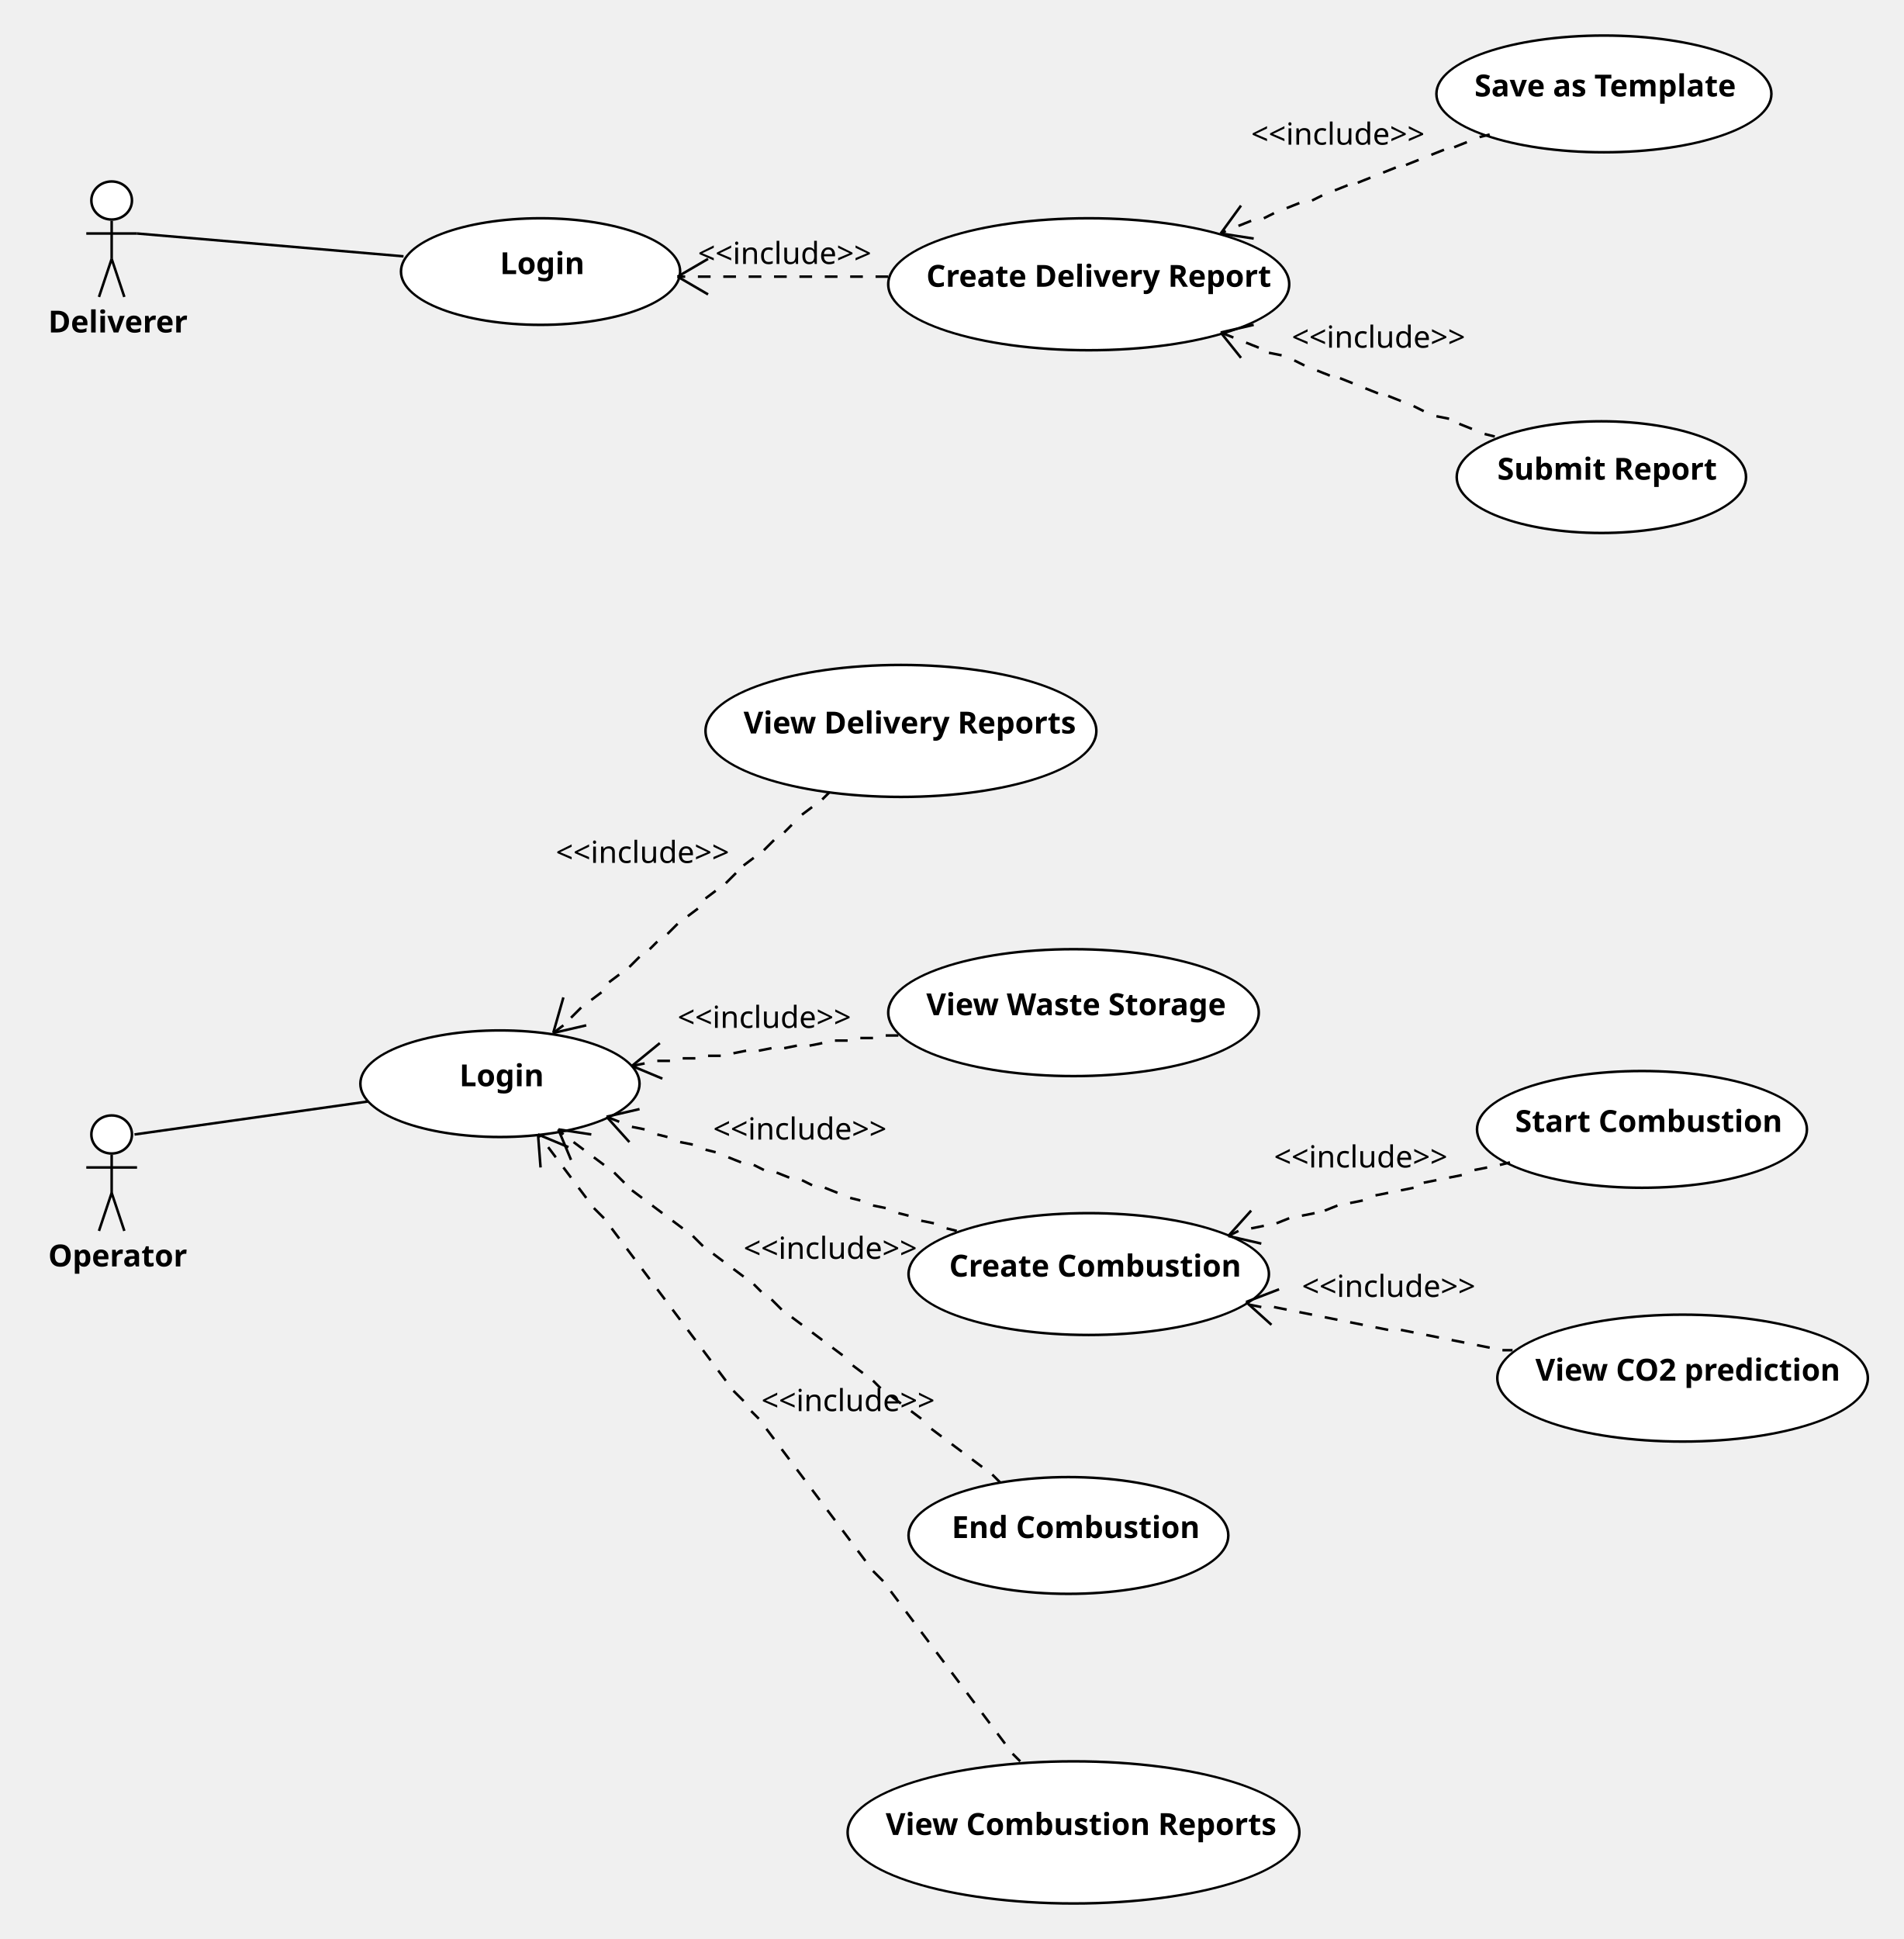
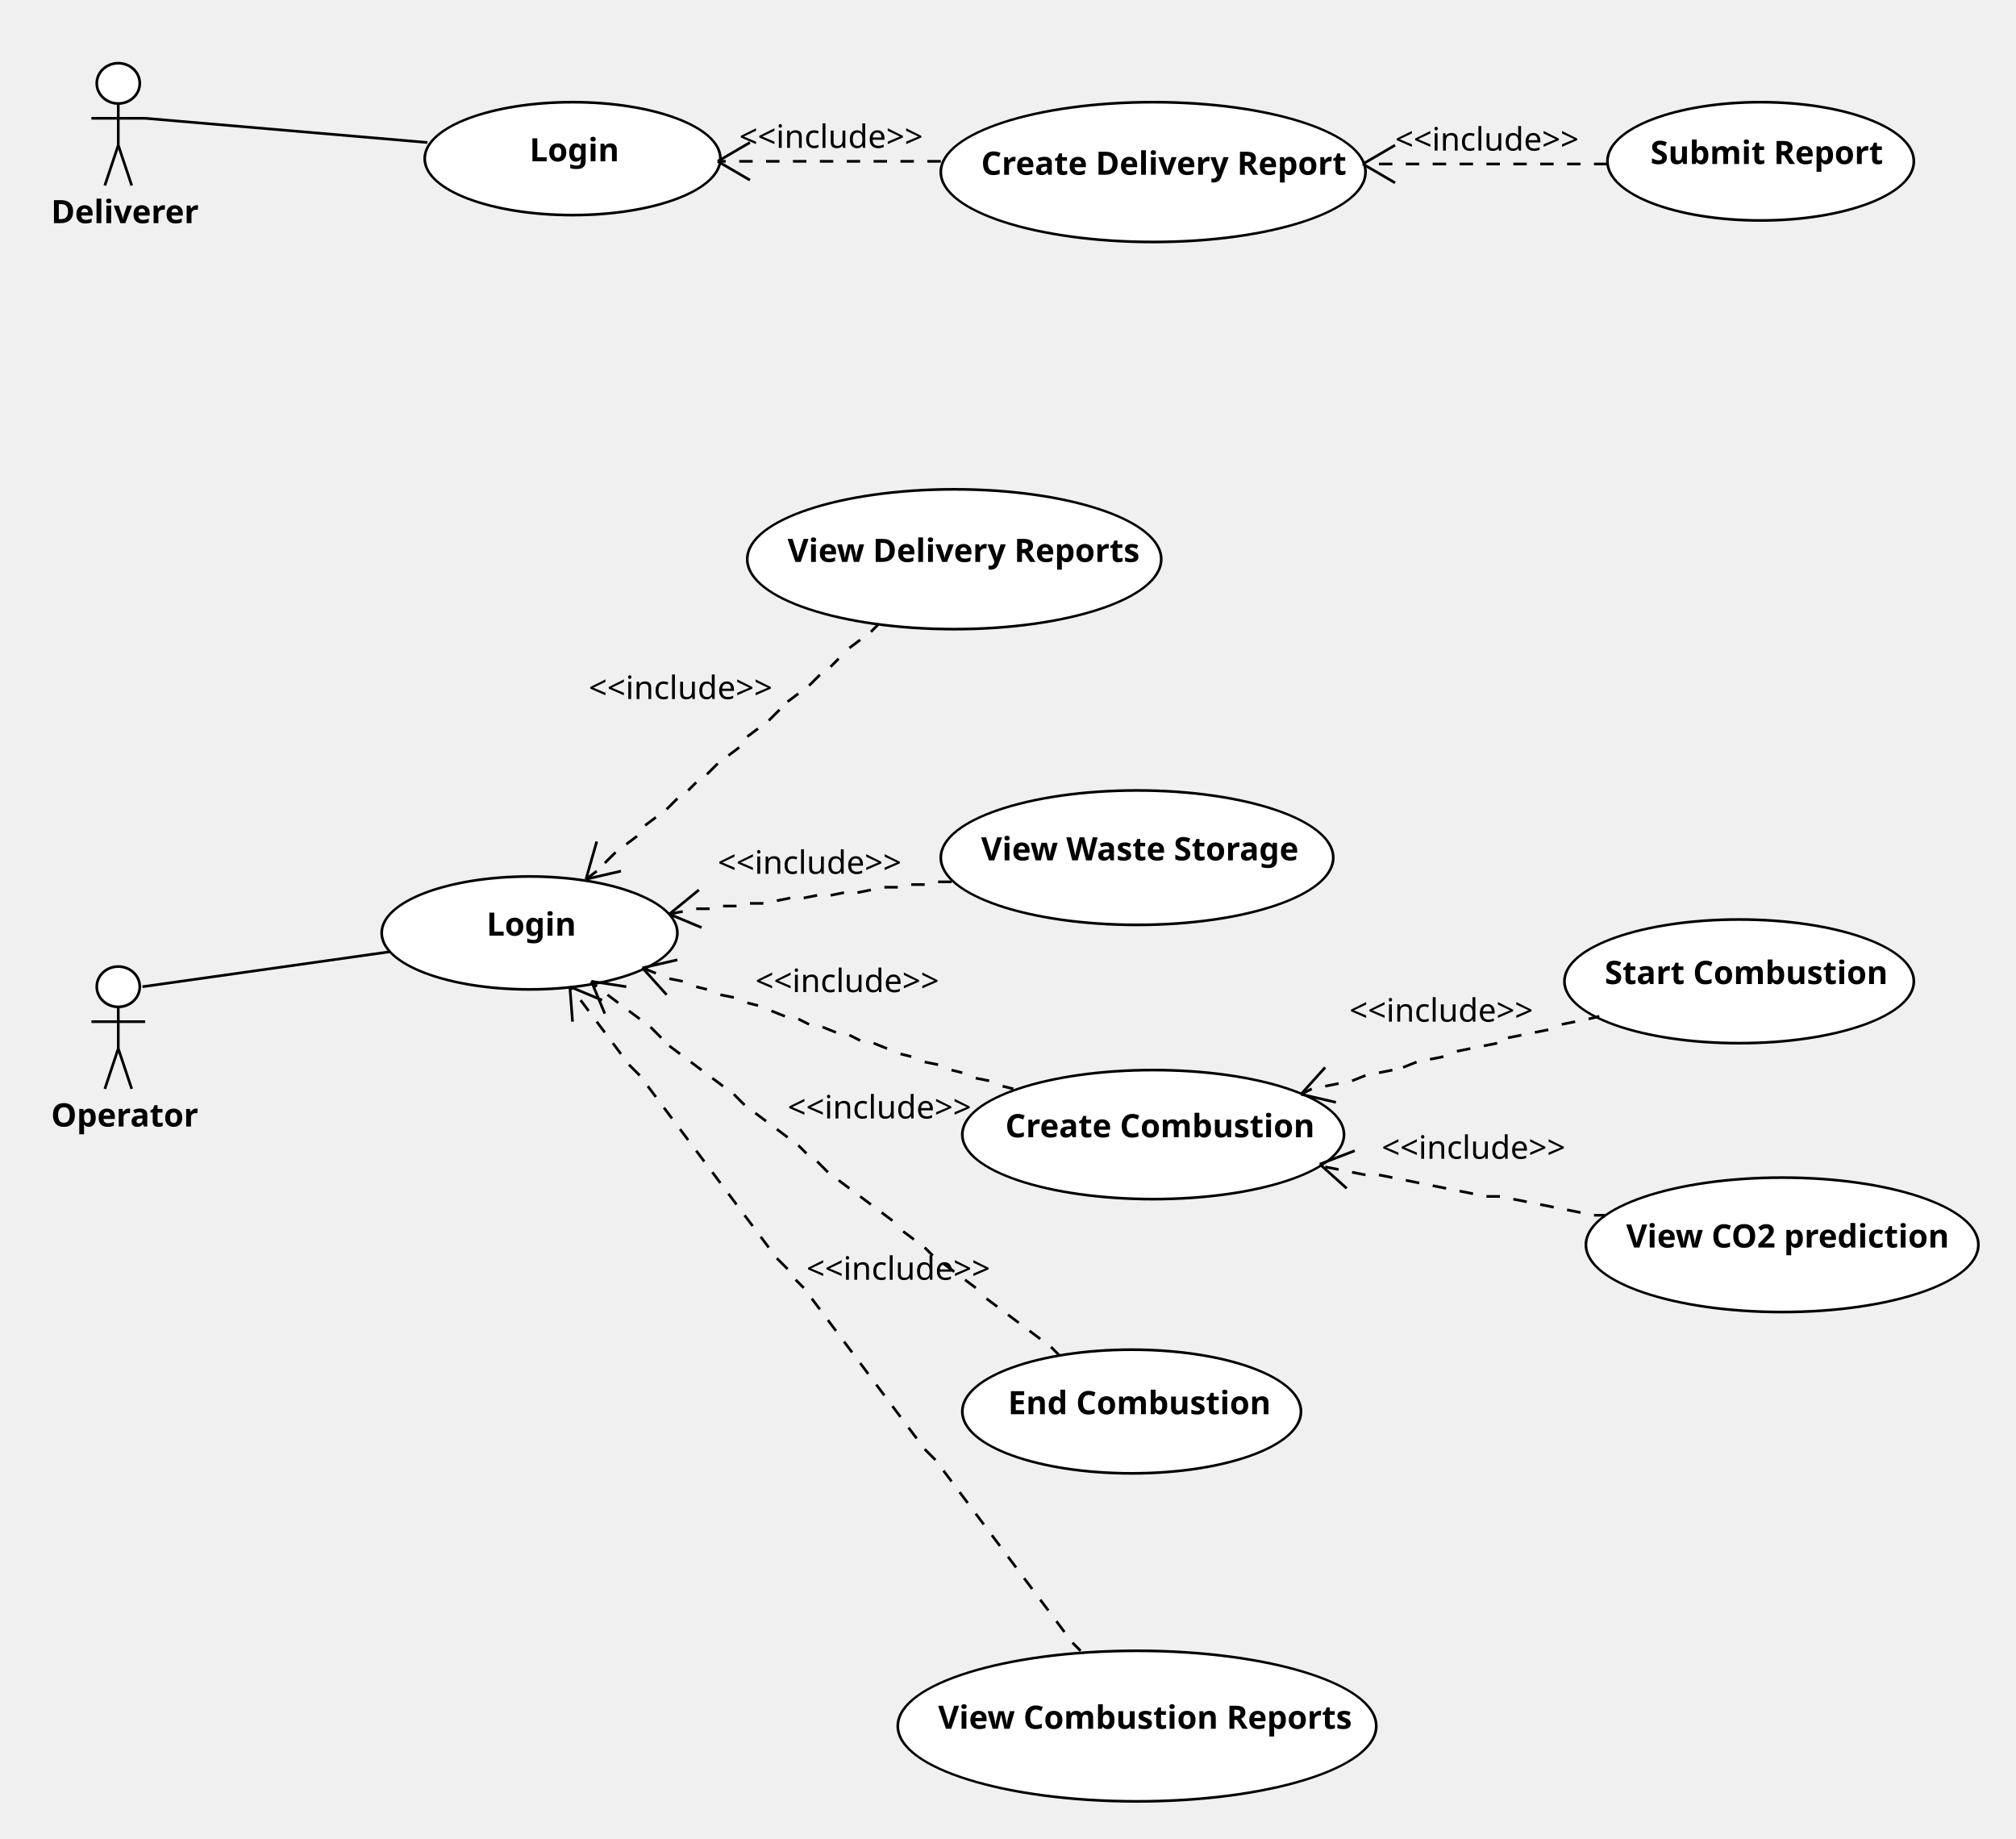
- <svg xmlns="http://www.w3.org/2000/svg" height="764" version="1.1" width="750">
-   <text font-family="Dialog" font-size="12" font-weight="bold" x="19" y="499">
+ <svg xmlns="http://www.w3.org/2000/svg" height="684" version="1.1" width="750">
+   <text font-family="Dialog" font-size="12" font-weight="bold" x="19" y="419">
Operator</text>
-   <ellipse cx="44" cy="447" fill="#000000" rx="8.0" ry="7.5" stroke="#000000" stroke-width="1" />
-   <ellipse cx="44" cy="447" fill="#ffffff" rx="7.0" ry="6.5" stroke="#ffffff" stroke-width="1" />
-   <line fill="#000000" stroke="#000000" stroke-width="1" x1="44" x2="44" y1="455" y2="470" />
-   <line fill="#000000" stroke="#000000" stroke-width="1" x1="34" x2="54" y1="460" y2="460" />
-   <line fill="#000000" stroke="#000000" stroke-width="1" x1="44" x2="39" y1="470" y2="485" />
-   <line fill="#000000" stroke="#000000" stroke-width="1" x1="44" x2="49" y1="470" y2="485" />
-   <text font-family="Dialog" font-size="12" font-weight="bold" x="19" y="131">
+   <ellipse cx="44" cy="367" fill="#000000" rx="8.0" ry="7.5" stroke="#000000" stroke-width="1" />
+   <ellipse cx="44" cy="367" fill="#ffffff" rx="7.0" ry="6.5" stroke="#ffffff" stroke-width="1" />
+   <line fill="#000000" stroke="#000000" stroke-width="1" x1="44" x2="44" y1="375" y2="390" />
+   <line fill="#000000" stroke="#000000" stroke-width="1" x1="34" x2="54" y1="380" y2="380" />
+   <line fill="#000000" stroke="#000000" stroke-width="1" x1="44" x2="39" y1="390" y2="405" />
+   <line fill="#000000" stroke="#000000" stroke-width="1" x1="44" x2="49" y1="390" y2="405" />
+   <text font-family="Dialog" font-size="12" font-weight="bold" x="19" y="83">
Deliverer</text>
-   <ellipse cx="44" cy="79" fill="#000000" rx="8.0" ry="7.5" stroke="#000000" stroke-width="1" />
-   <ellipse cx="44" cy="79" fill="#ffffff" rx="7.0" ry="6.5" stroke="#ffffff" stroke-width="1" />
-   <line fill="#000000" stroke="#000000" stroke-width="1" x1="44" x2="44" y1="87" y2="102" />
-   <line fill="#000000" stroke="#000000" stroke-width="1" x1="34" x2="54" y1="92" y2="92" />
-   <line fill="#000000" stroke="#000000" stroke-width="1" x1="44" x2="39" y1="102" y2="117" />
-   <line fill="#000000" stroke="#000000" stroke-width="1" x1="44" x2="49" y1="102" y2="117" />
-   <ellipse cx="213" cy="107" fill="#000000" rx="55.0" ry="21.0" stroke="#000000" stroke-width="1" />
-   <ellipse cx="213" cy="107" fill="#ffffff" rx="54.0" ry="20.0" stroke="#ffffff" stroke-width="1" />
-   <text font-family="Dialog" font-size="12" font-weight="bold" x="197" y="108">
+   <ellipse cx="44" cy="31" fill="#000000" rx="8.0" ry="7.5" stroke="#000000" stroke-width="1" />
+   <ellipse cx="44" cy="31" fill="#ffffff" rx="7.0" ry="6.5" stroke="#ffffff" stroke-width="1" />
+   <line fill="#000000" stroke="#000000" stroke-width="1" x1="44" x2="44" y1="39" y2="54" />
+   <line fill="#000000" stroke="#000000" stroke-width="1" x1="34" x2="54" y1="44" y2="44" />
+   <line fill="#000000" stroke="#000000" stroke-width="1" x1="44" x2="39" y1="54" y2="69" />
+   <line fill="#000000" stroke="#000000" stroke-width="1" x1="44" x2="49" y1="54" y2="69" />
+   <ellipse cx="213" cy="59" fill="#000000" rx="55.0" ry="21.0" stroke="#000000" stroke-width="1" />
+   <ellipse cx="213" cy="59" fill="#ffffff" rx="54.0" ry="20.0" stroke="#ffffff" stroke-width="1" />
+   <text font-family="Dialog" font-size="12" font-weight="bold" x="197" y="60">
Login</text>
-   <polyline fill="none" points="54,92 159,101" stroke="#000000" stroke-width="1" />
-   <text font-family="Dialog" font-size="12" x="77" y="77">
+   <polyline fill="none" points="54,44 159,53" stroke="#000000" stroke-width="1" />
+   <text font-family="Dialog" font-size="12" x="77" y="29">
 </text>
-   <ellipse cx="429" cy="112" fill="#000000" rx="79.0" ry="26.0" stroke="#000000" stroke-width="1" />
-   <ellipse cx="429" cy="112" fill="#ffffff" rx="78.0" ry="25.0" stroke="#ffffff" stroke-width="1" />
-   <text font-family="Dialog" font-size="12" font-weight="bold" x="365" y="113">
+   <ellipse cx="429" cy="64" fill="#000000" rx="79.0" ry="26.0" stroke="#000000" stroke-width="1" />
+   <ellipse cx="429" cy="64" fill="#ffffff" rx="78.0" ry="25.0" stroke="#ffffff" stroke-width="1" />
+   <text font-family="Dialog" font-size="12" font-weight="bold" x="365" y="65">
Create Delivery Report</text>
-   <ellipse cx="632" cy="37" fill="#000000" rx="66.0" ry="23.0" stroke="#000000" stroke-width="1" />
-   <ellipse cx="632" cy="37" fill="#ffffff" rx="65.0" ry="22.0" stroke="#ffffff" stroke-width="1" />
-   <text font-family="Dialog" font-size="12" font-weight="bold" x="581" y="38">
- Save as Template</text>
-   <ellipse cx="631" cy="188" fill="#000000" rx="57.0" ry="22.0" stroke="#000000" stroke-width="1" />
-   <ellipse cx="631" cy="188" fill="#ffffff" rx="56.0" ry="21.0" stroke="#ffffff" stroke-width="1" />
-   <text font-family="Dialog" font-size="12" font-weight="bold" x="590" y="189">
+   <ellipse cx="655" cy="60" fill="#000000" rx="57.0" ry="22.0" stroke="#000000" stroke-width="1" />
+   <ellipse cx="655" cy="60" fill="#ffffff" rx="56.0" ry="21.0" stroke="#ffffff" stroke-width="1" />
+   <text font-family="Dialog" font-size="12" font-weight="bold" x="614" y="61">
Submit Report</text>
-   <ellipse cx="197" cy="427" fill="#000000" rx="55.0" ry="21.0" stroke="#000000" stroke-width="1" />
-   <ellipse cx="197" cy="427" fill="#ffffff" rx="54.0" ry="20.0" stroke="#ffffff" stroke-width="1" />
-   <text font-family="Dialog" font-size="12" font-weight="bold" x="181" y="428">
+   <ellipse cx="197" cy="347" fill="#000000" rx="55.0" ry="21.0" stroke="#000000" stroke-width="1" />
+   <ellipse cx="197" cy="347" fill="#ffffff" rx="54.0" ry="20.0" stroke="#ffffff" stroke-width="1" />
+   <text font-family="Dialog" font-size="12" font-weight="bold" x="181" y="348">
Login</text>
-   <line fill="#000000" stroke="#000000" stroke-width="1" x1="350" x2="345" y1="109" y2="109" />
-   <line fill="#000000" stroke="#000000" stroke-width="1" x1="340" x2="335" y1="109" y2="109" />
-   <line fill="#000000" stroke="#000000" stroke-width="1" x1="330" x2="325" y1="109" y2="109" />
-   <line fill="#000000" stroke="#000000" stroke-width="1" x1="320" x2="315" y1="109" y2="109" />
-   <line fill="#000000" stroke="#000000" stroke-width="1" x1="310" x2="305" y1="109" y2="109" />
-   <line fill="#000000" stroke="#000000" stroke-width="1" x1="300" x2="295" y1="109" y2="109" />
-   <line fill="#000000" stroke="#000000" stroke-width="1" x1="290" x2="285" y1="109" y2="109" />
-   <line fill="#000000" stroke="#000000" stroke-width="1" x1="280" x2="275" y1="109" y2="109" />
-   <line fill="#000000" stroke="#000000" stroke-width="1" x1="270" x2="267" y1="109" y2="109" />
-   <line fill="#000000" stroke="#000000" stroke-width="1" x1="279" x2="267" y1="102" y2="109" />
-   <line fill="#000000" stroke="#000000" stroke-width="1" x1="279" x2="267" y1="116" y2="109" />
-   <text font-family="Dialog" font-size="12" x="275" y="104">
- &lt;&lt;include&gt;&gt;</text>
-   <line fill="#000000" stroke="#000000" stroke-width="1" x1="587" x2="583" y1="53" y2="54" />
-   <line fill="#000000" stroke="#000000" stroke-width="1" x1="578" x2="573" y1="56" y2="58" />
-   <line fill="#000000" stroke="#000000" stroke-width="1" x1="569" x2="564" y1="59" y2="61" />
-   <line fill="#000000" stroke="#000000" stroke-width="1" x1="559" x2="554" y1="63" y2="65" />
-   <line fill="#000000" stroke="#000000" stroke-width="1" x1="550" x2="545" y1="66" y2="68" />
-   <line fill="#000000" stroke="#000000" stroke-width="1" x1="540" x2="535" y1="70" y2="72" />
-   <line fill="#000000" stroke="#000000" stroke-width="1" x1="531" x2="526" y1="73" y2="75" />
-   <line fill="#000000" stroke="#000000" stroke-width="1" x1="521" x2="517" y1="77" y2="79" />
-   <line fill="#000000" stroke="#000000" stroke-width="1" x1="512" x2="507" y1="80" y2="82" />
-   <line fill="#000000" stroke="#000000" stroke-width="1" x1="502" x2="498" y1="84" y2="86" />
-   <line fill="#000000" stroke="#000000" stroke-width="1" x1="493" x2="488" y1="87" y2="89" />
-   <line fill="#000000" stroke="#000000" stroke-width="1" x1="483" x2="481" y1="91" y2="92" />
-   <line fill="#000000" stroke="#000000" stroke-width="1" x1="489" x2="481" y1="81" y2="92" />
-   <line fill="#000000" stroke="#000000" stroke-width="1" x1="494" x2="481" y1="94" y2="92" />
-   <text font-family="Dialog" font-size="12" x="493" y="57">
- &lt;&lt;include&gt;&gt;</text>
-   <line fill="#000000" stroke="#000000" stroke-width="1" x1="589" x2="585" y1="172" y2="171" />
-   <line fill="#000000" stroke="#000000" stroke-width="1" x1="580" x2="575" y1="169" y2="167" />
-   <line fill="#000000" stroke="#000000" stroke-width="1" x1="571" x2="566" y1="165" y2="164" />
-   <line fill="#000000" stroke="#000000" stroke-width="1" x1="561" x2="557" y1="162" y2="160" />
-   <line fill="#000000" stroke="#000000" stroke-width="1" x1="552" x2="547" y1="158" y2="156" />
-   <line fill="#000000" stroke="#000000" stroke-width="1" x1="543" x2="538" y1="155" y2="153" />
-   <line fill="#000000" stroke="#000000" stroke-width="1" x1="533" x2="528" y1="151" y2="149" />
-   <line fill="#000000" stroke="#000000" stroke-width="1" x1="524" x2="519" y1="148" y2="146" />
-   <line fill="#000000" stroke="#000000" stroke-width="1" x1="514" x2="510" y1="144" y2="142" />
-   <line fill="#000000" stroke="#000000" stroke-width="1" x1="505" x2="500" y1="140" y2="139" />
-   <line fill="#000000" stroke="#000000" stroke-width="1" x1="496" x2="491" y1="137" y2="135" />
-   <line fill="#000000" stroke="#000000" stroke-width="1" x1="486" x2="481" y1="133" y2="131" />
-   <line fill="#000000" stroke="#000000" stroke-width="1" x1="494" x2="481" y1="128" y2="131" />
-   <line fill="#000000" stroke="#000000" stroke-width="1" x1="489" x2="481" y1="141" y2="131" />
-   <text font-family="Dialog" font-size="12" x="509" y="137">
- &lt;&lt;include&gt;&gt;</text>
-   <polyline fill="none" points="145,434 53,447" stroke="#000000" stroke-width="1" />
-   <text font-family="Dialog" font-size="12" x="65" y="421">
+   <line fill="#000000" stroke="#000000" stroke-width="1" x1="350" x2="345" y1="60" y2="60" />
+   <line fill="#000000" stroke="#000000" stroke-width="1" x1="340" x2="335" y1="60" y2="60" />
+   <line fill="#000000" stroke="#000000" stroke-width="1" x1="330" x2="325" y1="60" y2="60" />
+   <line fill="#000000" stroke="#000000" stroke-width="1" x1="320" x2="315" y1="60" y2="60" />
+   <line fill="#000000" stroke="#000000" stroke-width="1" x1="310" x2="305" y1="60" y2="60" />
+   <line fill="#000000" stroke="#000000" stroke-width="1" x1="300" x2="295" y1="60" y2="60" />
+   <line fill="#000000" stroke="#000000" stroke-width="1" x1="290" x2="285" y1="60" y2="60" />
+   <line fill="#000000" stroke="#000000" stroke-width="1" x1="280" x2="275" y1="60" y2="60" />
+   <line fill="#000000" stroke="#000000" stroke-width="1" x1="270" x2="267" y1="60" y2="60" />
+   <line fill="#000000" stroke="#000000" stroke-width="1" x1="279" x2="267" y1="53" y2="60" />
+   <line fill="#000000" stroke="#000000" stroke-width="1" x1="279" x2="267" y1="67" y2="60" />
+   <text font-family="Dialog" font-size="12" x="275" y="55">
+ &lt;&lt;include&gt;&gt;</text>
+   <line fill="#000000" stroke="#000000" stroke-width="1" x1="598" x2="593" y1="61" y2="61" />
+   <line fill="#000000" stroke="#000000" stroke-width="1" x1="588" x2="583" y1="61" y2="61" />
+   <line fill="#000000" stroke="#000000" stroke-width="1" x1="578" x2="573" y1="61" y2="61" />
+   <line fill="#000000" stroke="#000000" stroke-width="1" x1="568" x2="563" y1="61" y2="61" />
+   <line fill="#000000" stroke="#000000" stroke-width="1" x1="558" x2="553" y1="61" y2="61" />
+   <line fill="#000000" stroke="#000000" stroke-width="1" x1="548" x2="543" y1="61" y2="61" />
+   <line fill="#000000" stroke="#000000" stroke-width="1" x1="538" x2="533" y1="61" y2="61" />
+   <line fill="#000000" stroke="#000000" stroke-width="1" x1="528" x2="523" y1="61" y2="61" />
+   <line fill="#000000" stroke="#000000" stroke-width="1" x1="518" x2="513" y1="61" y2="61" />
+   <line fill="#000000" stroke="#000000" stroke-width="1" x1="508" x2="507" y1="61" y2="61" />
+   <line fill="#000000" stroke="#000000" stroke-width="1" x1="519" x2="507" y1="54" y2="61" />
+   <line fill="#000000" stroke="#000000" stroke-width="1" x1="519" x2="507" y1="68" y2="61" />
+   <text font-family="Dialog" font-size="12" x="519" y="56">
+ &lt;&lt;include&gt;&gt;</text>
+   <polyline fill="none" points="145,354 53,367" stroke="#000000" stroke-width="1" />
+   <text font-family="Dialog" font-size="12" x="65" y="341">
 </text>
-   <ellipse cx="355" cy="288" fill="#000000" rx="77.0" ry="26.0" stroke="#000000" stroke-width="1" />
-   <ellipse cx="355" cy="288" fill="#ffffff" rx="76.0" ry="25.0" stroke="#ffffff" stroke-width="1" />
-   <text font-family="Dialog" font-size="12" font-weight="bold" x="293" y="289">
+   <ellipse cx="355" cy="208" fill="#000000" rx="77.0" ry="26.0" stroke="#000000" stroke-width="1" />
+   <ellipse cx="355" cy="208" fill="#ffffff" rx="76.0" ry="25.0" stroke="#ffffff" stroke-width="1" />
+   <text font-family="Dialog" font-size="12" font-weight="bold" x="293" y="209">
View Delivery Reports</text>
-   <line fill="#000000" stroke="#000000" stroke-width="1" x1="327" x2="324" y1="312" y2="315" />
-   <line fill="#000000" stroke="#000000" stroke-width="1" x1="320" x2="316" y1="318" y2="321" />
-   <line fill="#000000" stroke="#000000" stroke-width="1" x1="312" x2="309" y1="325" y2="328" />
-   <line fill="#000000" stroke="#000000" stroke-width="1" x1="305" x2="301" y1="331" y2="335" />
-   <line fill="#000000" stroke="#000000" stroke-width="1" x1="297" x2="293" y1="338" y2="341" />
-   <line fill="#000000" stroke="#000000" stroke-width="1" x1="290" x2="286" y1="344" y2="348" />
-   <line fill="#000000" stroke="#000000" stroke-width="1" x1="282" x2="278" y1="351" y2="354" />
-   <line fill="#000000" stroke="#000000" stroke-width="1" x1="275" x2="271" y1="358" y2="361" />
-   <line fill="#000000" stroke="#000000" stroke-width="1" x1="267" x2="263" y1="364" y2="368" />
-   <line fill="#000000" stroke="#000000" stroke-width="1" x1="259" x2="256" y1="371" y2="374" />
-   <line fill="#000000" stroke="#000000" stroke-width="1" x1="252" x2="248" y1="377" y2="381" />
-   <line fill="#000000" stroke="#000000" stroke-width="1" x1="244" x2="240" y1="384" y2="387" />
-   <line fill="#000000" stroke="#000000" stroke-width="1" x1="237" x2="233" y1="391" y2="394" />
-   <line fill="#000000" stroke="#000000" stroke-width="1" x1="229" x2="225" y1="397" y2="401" />
-   <line fill="#000000" stroke="#000000" stroke-width="1" x1="222" x2="218" y1="404" y2="407" />
-   <line fill="#000000" stroke="#000000" stroke-width="1" x1="222" x2="218" y1="393" y2="407" />
-   <line fill="#000000" stroke="#000000" stroke-width="1" x1="231" x2="218" y1="404" y2="407" />
-   <text font-family="Dialog" font-size="12" x="219" y="340">
- &lt;&lt;include&gt;&gt;</text>
-   <ellipse cx="423" cy="399" fill="#000000" rx="73.0" ry="25.0" stroke="#000000" stroke-width="1" />
-   <ellipse cx="423" cy="399" fill="#ffffff" rx="72.0" ry="24.0" stroke="#ffffff" stroke-width="1" />
-   <text font-family="Dialog" font-size="12" font-weight="bold" x="365" y="400">
+   <line fill="#000000" stroke="#000000" stroke-width="1" x1="327" x2="324" y1="232" y2="235" />
+   <line fill="#000000" stroke="#000000" stroke-width="1" x1="320" x2="316" y1="238" y2="241" />
+   <line fill="#000000" stroke="#000000" stroke-width="1" x1="312" x2="309" y1="245" y2="248" />
+   <line fill="#000000" stroke="#000000" stroke-width="1" x1="305" x2="301" y1="251" y2="255" />
+   <line fill="#000000" stroke="#000000" stroke-width="1" x1="297" x2="293" y1="258" y2="261" />
+   <line fill="#000000" stroke="#000000" stroke-width="1" x1="290" x2="286" y1="264" y2="268" />
+   <line fill="#000000" stroke="#000000" stroke-width="1" x1="282" x2="278" y1="271" y2="274" />
+   <line fill="#000000" stroke="#000000" stroke-width="1" x1="275" x2="271" y1="278" y2="281" />
+   <line fill="#000000" stroke="#000000" stroke-width="1" x1="267" x2="263" y1="284" y2="288" />
+   <line fill="#000000" stroke="#000000" stroke-width="1" x1="259" x2="256" y1="291" y2="294" />
+   <line fill="#000000" stroke="#000000" stroke-width="1" x1="252" x2="248" y1="297" y2="301" />
+   <line fill="#000000" stroke="#000000" stroke-width="1" x1="244" x2="240" y1="304" y2="307" />
+   <line fill="#000000" stroke="#000000" stroke-width="1" x1="237" x2="233" y1="311" y2="314" />
+   <line fill="#000000" stroke="#000000" stroke-width="1" x1="229" x2="225" y1="317" y2="321" />
+   <line fill="#000000" stroke="#000000" stroke-width="1" x1="222" x2="218" y1="324" y2="327" />
+   <line fill="#000000" stroke="#000000" stroke-width="1" x1="222" x2="218" y1="313" y2="327" />
+   <line fill="#000000" stroke="#000000" stroke-width="1" x1="231" x2="218" y1="324" y2="327" />
+   <text font-family="Dialog" font-size="12" x="219" y="260">
+ &lt;&lt;include&gt;&gt;</text>
+   <ellipse cx="423" cy="319" fill="#000000" rx="73.0" ry="25.0" stroke="#000000" stroke-width="1" />
+   <ellipse cx="423" cy="319" fill="#ffffff" rx="72.0" ry="24.0" stroke="#ffffff" stroke-width="1" />
+   <text font-family="Dialog" font-size="12" font-weight="bold" x="365" y="320">
View Waste Storage</text>
-   <line fill="#000000" stroke="#000000" stroke-width="1" x1="354" x2="349" y1="408" y2="408" />
-   <line fill="#000000" stroke="#000000" stroke-width="1" x1="344" x2="339" y1="409" y2="409" />
-   <line fill="#000000" stroke="#000000" stroke-width="1" x1="334" x2="329" y1="410" y2="410" />
-   <line fill="#000000" stroke="#000000" stroke-width="1" x1="324" x2="319" y1="411" y2="412" />
-   <line fill="#000000" stroke="#000000" stroke-width="1" x1="314" x2="309" y1="412" y2="413" />
-   <line fill="#000000" stroke="#000000" stroke-width="1" x1="304" x2="299" y1="413" y2="414" />
-   <line fill="#000000" stroke="#000000" stroke-width="1" x1="294" x2="289" y1="414" y2="415" />
-   <line fill="#000000" stroke="#000000" stroke-width="1" x1="284" x2="279" y1="416" y2="416" />
-   <line fill="#000000" stroke="#000000" stroke-width="1" x1="274" x2="269" y1="417" y2="417" />
-   <line fill="#000000" stroke="#000000" stroke-width="1" x1="264" x2="259" y1="418" y2="418" />
-   <line fill="#000000" stroke="#000000" stroke-width="1" x1="254" x2="249" y1="419" y2="420" />
-   <line fill="#000000" stroke="#000000" stroke-width="1" x1="260" x2="249" y1="411" y2="420" />
-   <line fill="#000000" stroke="#000000" stroke-width="1" x1="261" x2="249" y1="425" y2="420" />
-   <text font-family="Dialog" font-size="12" x="267" y="405">
- &lt;&lt;include&gt;&gt;</text>
-   <ellipse cx="429" cy="502" fill="#000000" rx="71.0" ry="24.0" stroke="#000000" stroke-width="1" />
-   <ellipse cx="429" cy="502" fill="#ffffff" rx="70.0" ry="23.0" stroke="#ffffff" stroke-width="1" />
-   <text font-family="Dialog" font-size="12" font-weight="bold" x="374" y="503">
+   <line fill="#000000" stroke="#000000" stroke-width="1" x1="354" x2="349" y1="328" y2="328" />
+   <line fill="#000000" stroke="#000000" stroke-width="1" x1="344" x2="339" y1="329" y2="329" />
+   <line fill="#000000" stroke="#000000" stroke-width="1" x1="334" x2="329" y1="330" y2="330" />
+   <line fill="#000000" stroke="#000000" stroke-width="1" x1="324" x2="319" y1="331" y2="332" />
+   <line fill="#000000" stroke="#000000" stroke-width="1" x1="314" x2="309" y1="332" y2="333" />
+   <line fill="#000000" stroke="#000000" stroke-width="1" x1="304" x2="299" y1="333" y2="334" />
+   <line fill="#000000" stroke="#000000" stroke-width="1" x1="294" x2="289" y1="334" y2="335" />
+   <line fill="#000000" stroke="#000000" stroke-width="1" x1="284" x2="279" y1="336" y2="336" />
+   <line fill="#000000" stroke="#000000" stroke-width="1" x1="274" x2="269" y1="337" y2="337" />
+   <line fill="#000000" stroke="#000000" stroke-width="1" x1="264" x2="259" y1="338" y2="338" />
+   <line fill="#000000" stroke="#000000" stroke-width="1" x1="254" x2="249" y1="339" y2="340" />
+   <line fill="#000000" stroke="#000000" stroke-width="1" x1="260" x2="249" y1="331" y2="340" />
+   <line fill="#000000" stroke="#000000" stroke-width="1" x1="261" x2="249" y1="345" y2="340" />
+   <text font-family="Dialog" font-size="12" x="267" y="325">
+ &lt;&lt;include&gt;&gt;</text>
+   <ellipse cx="429" cy="422" fill="#000000" rx="71.0" ry="24.0" stroke="#000000" stroke-width="1" />
+   <ellipse cx="429" cy="422" fill="#ffffff" rx="70.0" ry="23.0" stroke="#ffffff" stroke-width="1" />
+   <text font-family="Dialog" font-size="12" font-weight="bold" x="374" y="423">
Create Combustion</text>
-   <line fill="#000000" stroke="#000000" stroke-width="1" x1="377" x2="373" y1="485" y2="484" />
-   <line fill="#000000" stroke="#000000" stroke-width="1" x1="368" x2="363" y1="482" y2="481" />
-   <line fill="#000000" stroke="#000000" stroke-width="1" x1="358" x2="354" y1="479" y2="478" />
-   <line fill="#000000" stroke="#000000" stroke-width="1" x1="349" x2="344" y1="476" y2="475" />
-   <line fill="#000000" stroke="#000000" stroke-width="1" x1="339" x2="335" y1="473" y2="472" />
-   <line fill="#000000" stroke="#000000" stroke-width="1" x1="330" x2="325" y1="470" y2="468" />
-   <line fill="#000000" stroke="#000000" stroke-width="1" x1="320" x2="316" y1="467" y2="465" />
-   <line fill="#000000" stroke="#000000" stroke-width="1" x1="311" x2="306" y1="464" y2="462" />
-   <line fill="#000000" stroke="#000000" stroke-width="1" x1="301" x2="297" y1="461" y2="459" />
-   <line fill="#000000" stroke="#000000" stroke-width="1" x1="292" x2="287" y1="458" y2="456" />
-   <line fill="#000000" stroke="#000000" stroke-width="1" x1="282" x2="278" y1="454" y2="453" />
-   <line fill="#000000" stroke="#000000" stroke-width="1" x1="273" x2="268" y1="451" y2="450" />
-   <line fill="#000000" stroke="#000000" stroke-width="1" x1="263" x2="259" y1="448" y2="447" />
-   <line fill="#000000" stroke="#000000" stroke-width="1" x1="254" x2="249" y1="445" y2="444" />
-   <line fill="#000000" stroke="#000000" stroke-width="1" x1="244" x2="239" y1="442" y2="440" />
-   <line fill="#000000" stroke="#000000" stroke-width="1" x1="252" x2="239" y1="437" y2="440" />
-   <line fill="#000000" stroke="#000000" stroke-width="1" x1="248" x2="239" y1="450" y2="440" />
-   <text font-family="Dialog" font-size="12" x="281" y="449">
- &lt;&lt;include&gt;&gt;</text>
-   <ellipse cx="421" cy="605" fill="#000000" rx="63.0" ry="23.0" stroke="#000000" stroke-width="1" />
-   <ellipse cx="421" cy="605" fill="#ffffff" rx="62.0" ry="22.0" stroke="#ffffff" stroke-width="1" />
-   <text font-family="Dialog" font-size="12" font-weight="bold" x="375" y="606">
+   <line fill="#000000" stroke="#000000" stroke-width="1" x1="377" x2="373" y1="405" y2="404" />
+   <line fill="#000000" stroke="#000000" stroke-width="1" x1="368" x2="363" y1="402" y2="401" />
+   <line fill="#000000" stroke="#000000" stroke-width="1" x1="358" x2="354" y1="399" y2="398" />
+   <line fill="#000000" stroke="#000000" stroke-width="1" x1="349" x2="344" y1="396" y2="395" />
+   <line fill="#000000" stroke="#000000" stroke-width="1" x1="339" x2="335" y1="393" y2="392" />
+   <line fill="#000000" stroke="#000000" stroke-width="1" x1="330" x2="325" y1="390" y2="388" />
+   <line fill="#000000" stroke="#000000" stroke-width="1" x1="320" x2="316" y1="387" y2="385" />
+   <line fill="#000000" stroke="#000000" stroke-width="1" x1="311" x2="306" y1="384" y2="382" />
+   <line fill="#000000" stroke="#000000" stroke-width="1" x1="301" x2="297" y1="381" y2="379" />
+   <line fill="#000000" stroke="#000000" stroke-width="1" x1="292" x2="287" y1="378" y2="376" />
+   <line fill="#000000" stroke="#000000" stroke-width="1" x1="282" x2="278" y1="374" y2="373" />
+   <line fill="#000000" stroke="#000000" stroke-width="1" x1="273" x2="268" y1="371" y2="370" />
+   <line fill="#000000" stroke="#000000" stroke-width="1" x1="263" x2="259" y1="368" y2="367" />
+   <line fill="#000000" stroke="#000000" stroke-width="1" x1="254" x2="249" y1="365" y2="364" />
+   <line fill="#000000" stroke="#000000" stroke-width="1" x1="244" x2="239" y1="362" y2="360" />
+   <line fill="#000000" stroke="#000000" stroke-width="1" x1="252" x2="239" y1="357" y2="360" />
+   <line fill="#000000" stroke="#000000" stroke-width="1" x1="248" x2="239" y1="370" y2="360" />
+   <text font-family="Dialog" font-size="12" x="281" y="369">
+ &lt;&lt;include&gt;&gt;</text>
+   <ellipse cx="421" cy="525" fill="#000000" rx="63.0" ry="23.0" stroke="#000000" stroke-width="1" />
+   <ellipse cx="421" cy="525" fill="#ffffff" rx="62.0" ry="22.0" stroke="#ffffff" stroke-width="1" />
+   <text font-family="Dialog" font-size="12" font-weight="bold" x="375" y="526">
End Combustion</text>
-   <ellipse cx="647" cy="445" fill="#000000" rx="65.0" ry="23.0" stroke="#000000" stroke-width="1" />
-   <ellipse cx="647" cy="445" fill="#ffffff" rx="64.0" ry="22.0" stroke="#ffffff" stroke-width="1" />
-   <text font-family="Dialog" font-size="12" font-weight="bold" x="597" y="446">
+   <ellipse cx="647" cy="365" fill="#000000" rx="65.0" ry="23.0" stroke="#000000" stroke-width="1" />
+   <ellipse cx="647" cy="365" fill="#ffffff" rx="64.0" ry="22.0" stroke="#ffffff" stroke-width="1" />
+   <text font-family="Dialog" font-size="12" font-weight="bold" x="597" y="366">
Start Combustion</text>
-   <line fill="#000000" stroke="#000000" stroke-width="1" x1="595" x2="591" y1="458" y2="459" />
-   <line fill="#000000" stroke="#000000" stroke-width="1" x1="586" x2="581" y1="460" y2="461" />
-   <line fill="#000000" stroke="#000000" stroke-width="1" x1="576" x2="571" y1="463" y2="464" />
-   <line fill="#000000" stroke="#000000" stroke-width="1" x1="566" x2="561" y1="465" y2="466" />
-   <line fill="#000000" stroke="#000000" stroke-width="1" x1="557" x2="552" y1="468" y2="469" />
-   <line fill="#000000" stroke="#000000" stroke-width="1" x1="547" x2="542" y1="470" y2="471" />
-   <line fill="#000000" stroke="#000000" stroke-width="1" x1="537" x2="532" y1="473" y2="474" />
-   <line fill="#000000" stroke="#000000" stroke-width="1" x1="527" x2="522" y1="475" y2="477" />
-   <line fill="#000000" stroke="#000000" stroke-width="1" x1="518" x2="513" y1="478" y2="479" />
-   <line fill="#000000" stroke="#000000" stroke-width="1" x1="508" x2="503" y1="480" y2="482" />
-   <line fill="#000000" stroke="#000000" stroke-width="1" x1="498" x2="493" y1="483" y2="484" />
-   <line fill="#000000" stroke="#000000" stroke-width="1" x1="488" x2="484" y1="485" y2="487" />
-   <line fill="#000000" stroke="#000000" stroke-width="1" x1="493" x2="484" y1="477" y2="487" />
-   <line fill="#000000" stroke="#000000" stroke-width="1" x1="497" x2="484" y1="490" y2="487" />
-   <text font-family="Dialog" font-size="12" x="502" y="460">
- &lt;&lt;include&gt;&gt;</text>
-   <line fill="#000000" stroke="#000000" stroke-width="1" x1="394" x2="391" y1="584" y2="581" />
-   <line fill="#000000" stroke="#000000" stroke-width="1" x1="387" x2="383" y1="578" y2="575" />
-   <line fill="#000000" stroke="#000000" stroke-width="1" x1="379" x2="375" y1="572" y2="569" />
-   <line fill="#000000" stroke="#000000" stroke-width="1" x1="371" x2="367" y1="566" y2="563" />
-   <line fill="#000000" stroke="#000000" stroke-width="1" x1="363" x2="359" y1="559" y2="556" />
-   <line fill="#000000" stroke="#000000" stroke-width="1" x1="355" x2="351" y1="553" y2="550" />
-   <line fill="#000000" stroke="#000000" stroke-width="1" x1="347" x2="344" y1="547" y2="544" />
-   <line fill="#000000" stroke="#000000" stroke-width="1" x1="340" x2="336" y1="541" y2="538" />
-   <line fill="#000000" stroke="#000000" stroke-width="1" x1="332" x2="328" y1="534" y2="531" />
-   <line fill="#000000" stroke="#000000" stroke-width="1" x1="324" x2="320" y1="528" y2="525" />
-   <line fill="#000000" stroke="#000000" stroke-width="1" x1="316" x2="312" y1="522" y2="519" />
-   <line fill="#000000" stroke="#000000" stroke-width="1" x1="308" x2="304" y1="516" y2="512" />
-   <line fill="#000000" stroke="#000000" stroke-width="1" x1="300" x2="297" y1="509" y2="506" />
-   <line fill="#000000" stroke="#000000" stroke-width="1" x1="293" x2="289" y1="503" y2="500" />
-   <line fill="#000000" stroke="#000000" stroke-width="1" x1="285" x2="281" y1="497" y2="494" />
-   <line fill="#000000" stroke="#000000" stroke-width="1" x1="277" x2="273" y1="491" y2="487" />
-   <line fill="#000000" stroke="#000000" stroke-width="1" x1="269" x2="265" y1="484" y2="481" />
-   <line fill="#000000" stroke="#000000" stroke-width="1" x1="261" x2="257" y1="478" y2="475" />
-   <line fill="#000000" stroke="#000000" stroke-width="1" x1="253" x2="249" y1="472" y2="469" />
-   <line fill="#000000" stroke="#000000" stroke-width="1" x1="246" x2="242" y1="466" y2="462" />
-   <line fill="#000000" stroke="#000000" stroke-width="1" x1="238" x2="234" y1="459" y2="456" />
-   <line fill="#000000" stroke="#000000" stroke-width="1" x1="230" x2="226" y1="453" y2="450" />
-   <line fill="#000000" stroke="#000000" stroke-width="1" x1="222" x2="220" y1="447" y2="445" />
-   <line fill="#000000" stroke="#000000" stroke-width="1" x1="233" x2="220" y1="447" y2="445" />
-   <line fill="#000000" stroke="#000000" stroke-width="1" x1="225" x2="220" y1="457" y2="445" />
-   <text font-family="Dialog" font-size="12" x="293" y="496">
- &lt;&lt;include&gt;&gt;</text>
-   <ellipse cx="663" cy="543" fill="#000000" rx="73.0" ry="25.0" stroke="#000000" stroke-width="1" />
-   <ellipse cx="663" cy="543" fill="#ffffff" rx="72.0" ry="24.0" stroke="#ffffff" stroke-width="1" />
-   <text font-family="Dialog" font-size="12" font-weight="bold" x="605" y="544">
+   <line fill="#000000" stroke="#000000" stroke-width="1" x1="595" x2="591" y1="378" y2="379" />
+   <line fill="#000000" stroke="#000000" stroke-width="1" x1="586" x2="581" y1="380" y2="381" />
+   <line fill="#000000" stroke="#000000" stroke-width="1" x1="576" x2="571" y1="383" y2="384" />
+   <line fill="#000000" stroke="#000000" stroke-width="1" x1="566" x2="561" y1="385" y2="386" />
+   <line fill="#000000" stroke="#000000" stroke-width="1" x1="557" x2="552" y1="388" y2="389" />
+   <line fill="#000000" stroke="#000000" stroke-width="1" x1="547" x2="542" y1="390" y2="391" />
+   <line fill="#000000" stroke="#000000" stroke-width="1" x1="537" x2="532" y1="393" y2="394" />
+   <line fill="#000000" stroke="#000000" stroke-width="1" x1="527" x2="522" y1="395" y2="397" />
+   <line fill="#000000" stroke="#000000" stroke-width="1" x1="518" x2="513" y1="398" y2="399" />
+   <line fill="#000000" stroke="#000000" stroke-width="1" x1="508" x2="503" y1="400" y2="402" />
+   <line fill="#000000" stroke="#000000" stroke-width="1" x1="498" x2="493" y1="403" y2="404" />
+   <line fill="#000000" stroke="#000000" stroke-width="1" x1="488" x2="484" y1="405" y2="407" />
+   <line fill="#000000" stroke="#000000" stroke-width="1" x1="493" x2="484" y1="397" y2="407" />
+   <line fill="#000000" stroke="#000000" stroke-width="1" x1="497" x2="484" y1="410" y2="407" />
+   <text font-family="Dialog" font-size="12" x="502" y="380">
+ &lt;&lt;include&gt;&gt;</text>
+   <line fill="#000000" stroke="#000000" stroke-width="1" x1="394" x2="391" y1="504" y2="501" />
+   <line fill="#000000" stroke="#000000" stroke-width="1" x1="387" x2="383" y1="498" y2="495" />
+   <line fill="#000000" stroke="#000000" stroke-width="1" x1="379" x2="375" y1="492" y2="489" />
+   <line fill="#000000" stroke="#000000" stroke-width="1" x1="371" x2="367" y1="486" y2="483" />
+   <line fill="#000000" stroke="#000000" stroke-width="1" x1="363" x2="359" y1="479" y2="476" />
+   <line fill="#000000" stroke="#000000" stroke-width="1" x1="355" x2="351" y1="473" y2="470" />
+   <line fill="#000000" stroke="#000000" stroke-width="1" x1="347" x2="344" y1="467" y2="464" />
+   <line fill="#000000" stroke="#000000" stroke-width="1" x1="340" x2="336" y1="461" y2="458" />
+   <line fill="#000000" stroke="#000000" stroke-width="1" x1="332" x2="328" y1="454" y2="451" />
+   <line fill="#000000" stroke="#000000" stroke-width="1" x1="324" x2="320" y1="448" y2="445" />
+   <line fill="#000000" stroke="#000000" stroke-width="1" x1="316" x2="312" y1="442" y2="439" />
+   <line fill="#000000" stroke="#000000" stroke-width="1" x1="308" x2="304" y1="436" y2="432" />
+   <line fill="#000000" stroke="#000000" stroke-width="1" x1="300" x2="297" y1="429" y2="426" />
+   <line fill="#000000" stroke="#000000" stroke-width="1" x1="293" x2="289" y1="423" y2="420" />
+   <line fill="#000000" stroke="#000000" stroke-width="1" x1="285" x2="281" y1="417" y2="414" />
+   <line fill="#000000" stroke="#000000" stroke-width="1" x1="277" x2="273" y1="411" y2="407" />
+   <line fill="#000000" stroke="#000000" stroke-width="1" x1="269" x2="265" y1="404" y2="401" />
+   <line fill="#000000" stroke="#000000" stroke-width="1" x1="261" x2="257" y1="398" y2="395" />
+   <line fill="#000000" stroke="#000000" stroke-width="1" x1="253" x2="249" y1="392" y2="389" />
+   <line fill="#000000" stroke="#000000" stroke-width="1" x1="246" x2="242" y1="386" y2="382" />
+   <line fill="#000000" stroke="#000000" stroke-width="1" x1="238" x2="234" y1="379" y2="376" />
+   <line fill="#000000" stroke="#000000" stroke-width="1" x1="230" x2="226" y1="373" y2="370" />
+   <line fill="#000000" stroke="#000000" stroke-width="1" x1="222" x2="220" y1="367" y2="365" />
+   <line fill="#000000" stroke="#000000" stroke-width="1" x1="233" x2="220" y1="367" y2="365" />
+   <line fill="#000000" stroke="#000000" stroke-width="1" x1="225" x2="220" y1="377" y2="365" />
+   <text font-family="Dialog" font-size="12" x="293" y="416">
+ &lt;&lt;include&gt;&gt;</text>
+   <ellipse cx="663" cy="463" fill="#000000" rx="73.0" ry="25.0" stroke="#000000" stroke-width="1" />
+   <ellipse cx="663" cy="463" fill="#ffffff" rx="72.0" ry="24.0" stroke="#ffffff" stroke-width="1" />
+   <text font-family="Dialog" font-size="12" font-weight="bold" x="605" y="464">
View CO2 prediction</text>
-   <line fill="#000000" stroke="#000000" stroke-width="1" x1="596" x2="592" y1="532" y2="532" />
-   <line fill="#000000" stroke="#000000" stroke-width="1" x1="587" x2="582" y1="531" y2="530" />
-   <line fill="#000000" stroke="#000000" stroke-width="1" x1="577" x2="572" y1="529" y2="528" />
-   <line fill="#000000" stroke="#000000" stroke-width="1" x1="567" x2="562" y1="527" y2="526" />
-   <line fill="#000000" stroke="#000000" stroke-width="1" x1="557" x2="552" y1="525" y2="524" />
-   <line fill="#000000" stroke="#000000" stroke-width="1" x1="547" x2="542" y1="524" y2="523" />
-   <line fill="#000000" stroke="#000000" stroke-width="1" x1="537" x2="532" y1="522" y2="521" />
-   <line fill="#000000" stroke="#000000" stroke-width="1" x1="527" x2="522" y1="520" y2="519" />
-   <line fill="#000000" stroke="#000000" stroke-width="1" x1="517" x2="512" y1="518" y2="517" />
-   <line fill="#000000" stroke="#000000" stroke-width="1" x1="507" x2="502" y1="516" y2="515" />
-   <line fill="#000000" stroke="#000000" stroke-width="1" x1="497" x2="492" y1="515" y2="514" />
-   <line fill="#000000" stroke="#000000" stroke-width="1" x1="504" x2="491" y1="508" y2="513" />
-   <line fill="#000000" stroke="#000000" stroke-width="1" x1="501" x2="491" y1="522" y2="513" />
-   <text font-family="Dialog" font-size="12" x="513" y="511">
- &lt;&lt;include&gt;&gt;</text>
-   <ellipse cx="423" cy="722" fill="#000000" rx="89.0" ry="28.0" stroke="#000000" stroke-width="1" />
-   <ellipse cx="423" cy="722" fill="#ffffff" rx="88.0" ry="27.0" stroke="#ffffff" stroke-width="1" />
-   <text font-family="Dialog" font-size="12" font-weight="bold" x="349" y="723">
+   <line fill="#000000" stroke="#000000" stroke-width="1" x1="597" x2="593" y1="452" y2="452" />
+   <line fill="#000000" stroke="#000000" stroke-width="1" x1="588" x2="583" y1="451" y2="450" />
+   <line fill="#000000" stroke="#000000" stroke-width="1" x1="578" x2="573" y1="449" y2="448" />
+   <line fill="#000000" stroke="#000000" stroke-width="1" x1="568" x2="563" y1="447" y2="446" />
+   <line fill="#000000" stroke="#000000" stroke-width="1" x1="558" x2="553" y1="445" y2="445" />
+   <line fill="#000000" stroke="#000000" stroke-width="1" x1="548" x2="543" y1="444" y2="443" />
+   <line fill="#000000" stroke="#000000" stroke-width="1" x1="538" x2="533" y1="442" y2="441" />
+   <line fill="#000000" stroke="#000000" stroke-width="1" x1="528" x2="523" y1="440" y2="439" />
+   <line fill="#000000" stroke="#000000" stroke-width="1" x1="518" x2="513" y1="438" y2="437" />
+   <line fill="#000000" stroke="#000000" stroke-width="1" x1="508" x2="503" y1="437" y2="436" />
+   <line fill="#000000" stroke="#000000" stroke-width="1" x1="498" x2="493" y1="435" y2="434" />
+   <line fill="#000000" stroke="#000000" stroke-width="1" x1="504" x2="491" y1="428" y2="433" />
+   <line fill="#000000" stroke="#000000" stroke-width="1" x1="501" x2="491" y1="442" y2="433" />
+   <text font-family="Dialog" font-size="12" x="514" y="431">
+ &lt;&lt;include&gt;&gt;</text>
+   <ellipse cx="423" cy="642" fill="#000000" rx="89.0" ry="28.0" stroke="#000000" stroke-width="1" />
+   <ellipse cx="423" cy="642" fill="#ffffff" rx="88.0" ry="27.0" stroke="#ffffff" stroke-width="1" />
+   <text font-family="Dialog" font-size="12" font-weight="bold" x="349" y="643">
View Combustion Reports</text>
-   <line fill="#000000" stroke="#000000" stroke-width="1" x1="402" x2="399" y1="694" y2="691" />
-   <line fill="#000000" stroke="#000000" stroke-width="1" x1="396" x2="393" y1="687" y2="683" />
-   <line fill="#000000" stroke="#000000" stroke-width="1" x1="390" x2="387" y1="679" y2="675" />
-   <line fill="#000000" stroke="#000000" stroke-width="1" x1="384" x2="381" y1="671" y2="667" />
-   <line fill="#000000" stroke="#000000" stroke-width="1" x1="378" x2="375" y1="663" y2="659" />
-   <line fill="#000000" stroke="#000000" stroke-width="1" x1="372" x2="369" y1="655" y2="651" />
-   <line fill="#000000" stroke="#000000" stroke-width="1" x1="366" x2="363" y1="647" y2="643" />
-   <line fill="#000000" stroke="#000000" stroke-width="1" x1="360" x2="357" y1="639" y2="635" />
-   <line fill="#000000" stroke="#000000" stroke-width="1" x1="354" x2="351" y1="631" y2="627" />
-   <line fill="#000000" stroke="#000000" stroke-width="1" x1="348" x2="344" y1="623" y2="619" />
-   <line fill="#000000" stroke="#000000" stroke-width="1" x1="341" x2="338" y1="615" y2="611" />
-   <line fill="#000000" stroke="#000000" stroke-width="1" x1="335" x2="332" y1="607" y2="603" />
-   <line fill="#000000" stroke="#000000" stroke-width="1" x1="329" x2="326" y1="599" y2="595" />
-   <line fill="#000000" stroke="#000000" stroke-width="1" x1="323" x2="320" y1="591" y2="587" />
-   <line fill="#000000" stroke="#000000" stroke-width="1" x1="317" x2="314" y1="583" y2="579" />
-   <line fill="#000000" stroke="#000000" stroke-width="1" x1="311" x2="308" y1="575" y2="571" />
-   <line fill="#000000" stroke="#000000" stroke-width="1" x1="305" x2="302" y1="567" y2="563" />
-   <line fill="#000000" stroke="#000000" stroke-width="1" x1="299" x2="296" y1="559" y2="556" />
-   <line fill="#000000" stroke="#000000" stroke-width="1" x1="293" x2="289" y1="552" y2="548" />
-   <line fill="#000000" stroke="#000000" stroke-width="1" x1="286" x2="283" y1="544" y2="540" />
-   <line fill="#000000" stroke="#000000" stroke-width="1" x1="280" x2="277" y1="536" y2="532" />
-   <line fill="#000000" stroke="#000000" stroke-width="1" x1="274" x2="271" y1="528" y2="524" />
-   <line fill="#000000" stroke="#000000" stroke-width="1" x1="268" x2="265" y1="520" y2="516" />
-   <line fill="#000000" stroke="#000000" stroke-width="1" x1="262" x2="259" y1="512" y2="508" />
-   <line fill="#000000" stroke="#000000" stroke-width="1" x1="256" x2="253" y1="504" y2="500" />
-   <line fill="#000000" stroke="#000000" stroke-width="1" x1="250" x2="247" y1="496" y2="492" />
-   <line fill="#000000" stroke="#000000" stroke-width="1" x1="244" x2="241" y1="488" y2="484" />
-   <line fill="#000000" stroke="#000000" stroke-width="1" x1="238" x2="234" y1="480" y2="476" />
-   <line fill="#000000" stroke="#000000" stroke-width="1" x1="231" x2="228" y1="472" y2="468" />
-   <line fill="#000000" stroke="#000000" stroke-width="1" x1="225" x2="222" y1="464" y2="460" />
-   <line fill="#000000" stroke="#000000" stroke-width="1" x1="219" x2="216" y1="456" y2="452" />
-   <line fill="#000000" stroke="#000000" stroke-width="1" x1="213" x2="212" y1="448" y2="447" />
-   <line fill="#000000" stroke="#000000" stroke-width="1" x1="224" x2="212" y1="452" y2="447" />
-   <line fill="#000000" stroke="#000000" stroke-width="1" x1="213" x2="212" y1="460" y2="447" />
-   <text font-family="Dialog" font-size="12" x="300" y="556">
+   <line fill="#000000" stroke="#000000" stroke-width="1" x1="402" x2="399" y1="614" y2="611" />
+   <line fill="#000000" stroke="#000000" stroke-width="1" x1="396" x2="393" y1="607" y2="603" />
+   <line fill="#000000" stroke="#000000" stroke-width="1" x1="390" x2="387" y1="599" y2="595" />
+   <line fill="#000000" stroke="#000000" stroke-width="1" x1="384" x2="381" y1="591" y2="587" />
+   <line fill="#000000" stroke="#000000" stroke-width="1" x1="378" x2="375" y1="583" y2="579" />
+   <line fill="#000000" stroke="#000000" stroke-width="1" x1="372" x2="369" y1="575" y2="571" />
+   <line fill="#000000" stroke="#000000" stroke-width="1" x1="366" x2="363" y1="567" y2="563" />
+   <line fill="#000000" stroke="#000000" stroke-width="1" x1="360" x2="357" y1="559" y2="555" />
+   <line fill="#000000" stroke="#000000" stroke-width="1" x1="354" x2="351" y1="551" y2="547" />
+   <line fill="#000000" stroke="#000000" stroke-width="1" x1="348" x2="344" y1="543" y2="539" />
+   <line fill="#000000" stroke="#000000" stroke-width="1" x1="341" x2="338" y1="535" y2="531" />
+   <line fill="#000000" stroke="#000000" stroke-width="1" x1="335" x2="332" y1="527" y2="523" />
+   <line fill="#000000" stroke="#000000" stroke-width="1" x1="329" x2="326" y1="519" y2="515" />
+   <line fill="#000000" stroke="#000000" stroke-width="1" x1="323" x2="320" y1="511" y2="507" />
+   <line fill="#000000" stroke="#000000" stroke-width="1" x1="317" x2="314" y1="503" y2="499" />
+   <line fill="#000000" stroke="#000000" stroke-width="1" x1="311" x2="308" y1="495" y2="491" />
+   <line fill="#000000" stroke="#000000" stroke-width="1" x1="305" x2="302" y1="487" y2="483" />
+   <line fill="#000000" stroke="#000000" stroke-width="1" x1="299" x2="296" y1="479" y2="476" />
+   <line fill="#000000" stroke="#000000" stroke-width="1" x1="293" x2="289" y1="472" y2="468" />
+   <line fill="#000000" stroke="#000000" stroke-width="1" x1="286" x2="283" y1="464" y2="460" />
+   <line fill="#000000" stroke="#000000" stroke-width="1" x1="280" x2="277" y1="456" y2="452" />
+   <line fill="#000000" stroke="#000000" stroke-width="1" x1="274" x2="271" y1="448" y2="444" />
+   <line fill="#000000" stroke="#000000" stroke-width="1" x1="268" x2="265" y1="440" y2="436" />
+   <line fill="#000000" stroke="#000000" stroke-width="1" x1="262" x2="259" y1="432" y2="428" />
+   <line fill="#000000" stroke="#000000" stroke-width="1" x1="256" x2="253" y1="424" y2="420" />
+   <line fill="#000000" stroke="#000000" stroke-width="1" x1="250" x2="247" y1="416" y2="412" />
+   <line fill="#000000" stroke="#000000" stroke-width="1" x1="244" x2="241" y1="408" y2="404" />
+   <line fill="#000000" stroke="#000000" stroke-width="1" x1="238" x2="234" y1="400" y2="396" />
+   <line fill="#000000" stroke="#000000" stroke-width="1" x1="231" x2="228" y1="392" y2="388" />
+   <line fill="#000000" stroke="#000000" stroke-width="1" x1="225" x2="222" y1="384" y2="380" />
+   <line fill="#000000" stroke="#000000" stroke-width="1" x1="219" x2="216" y1="376" y2="372" />
+   <line fill="#000000" stroke="#000000" stroke-width="1" x1="213" x2="212" y1="368" y2="367" />
+   <line fill="#000000" stroke="#000000" stroke-width="1" x1="224" x2="212" y1="372" y2="367" />
+   <line fill="#000000" stroke="#000000" stroke-width="1" x1="213" x2="212" y1="380" y2="367" />
+   <text font-family="Dialog" font-size="12" x="300" y="476">
&lt;&lt;include&gt;&gt;</text>
</svg>
